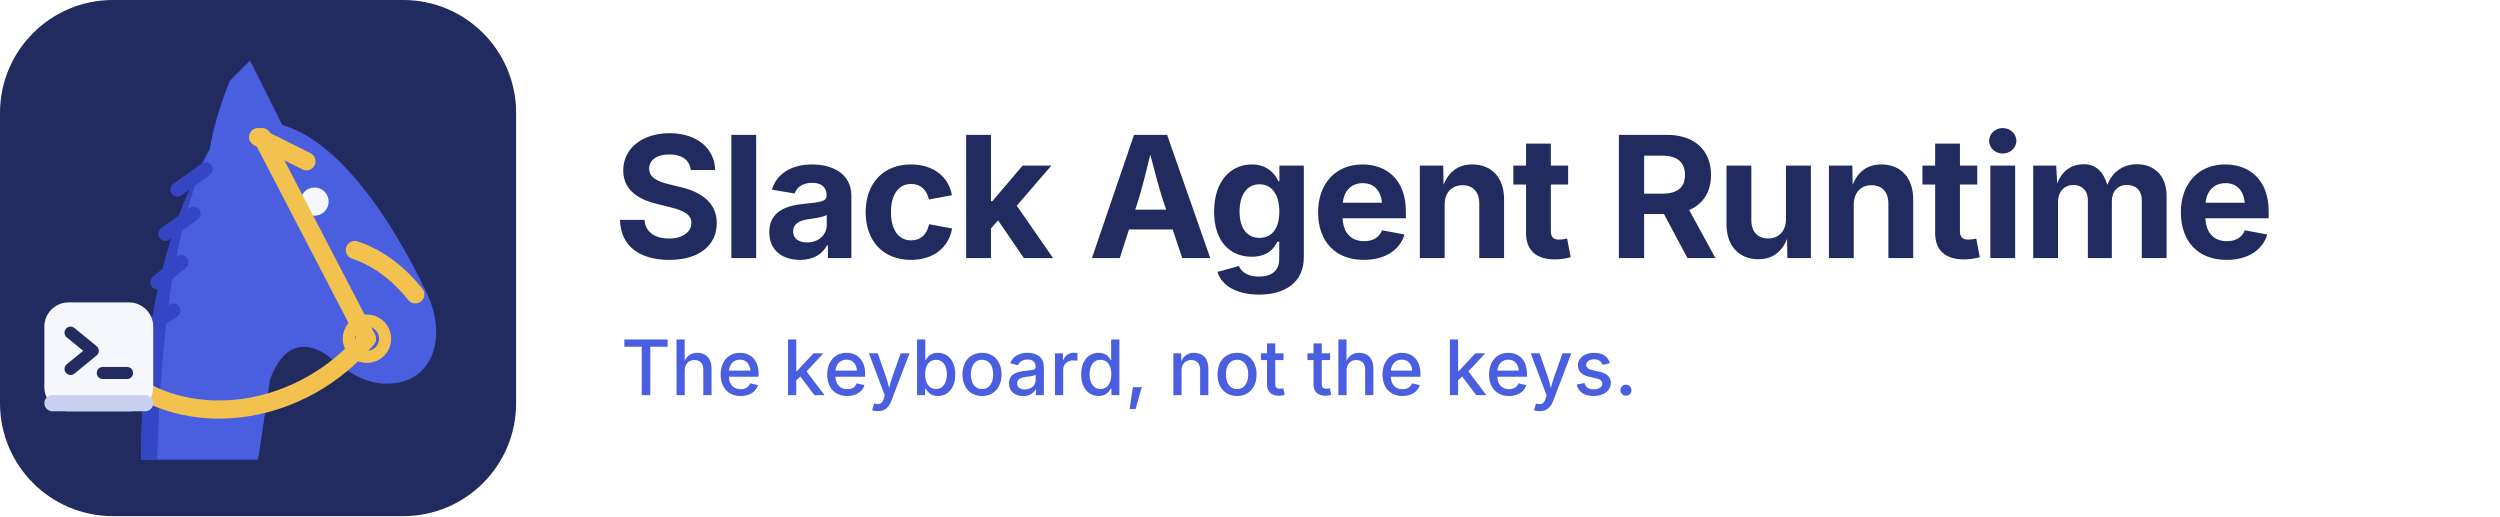
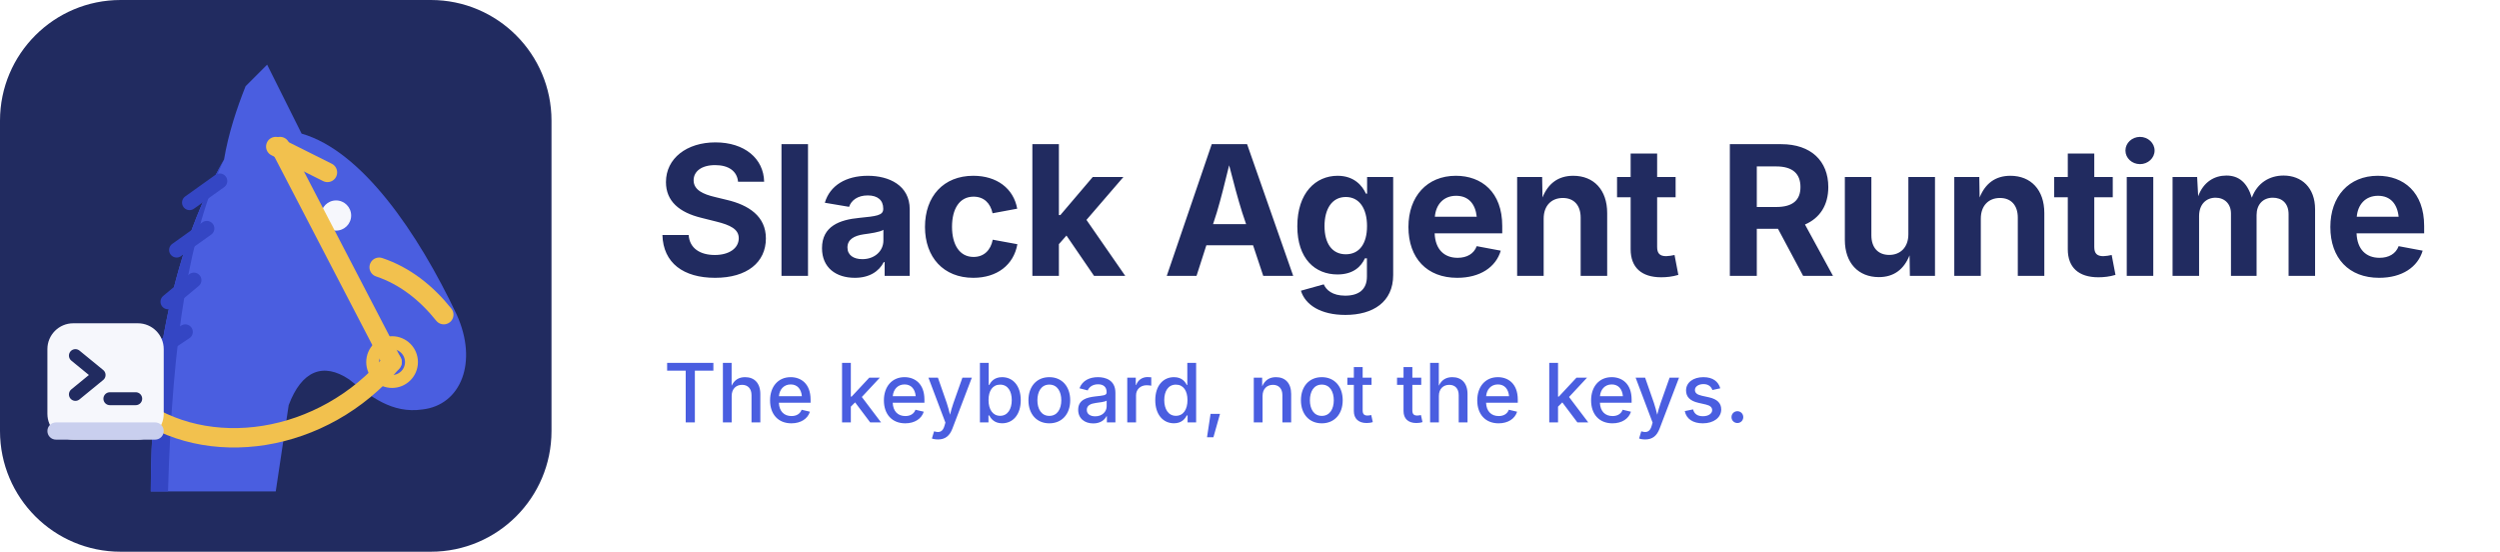
- <svg xmlns="http://www.w3.org/2000/svg" viewBox="0 0 1240 256" width="1240" height="256" role="img" aria-label="Slack Agent Runtime">
+ <svg xmlns="http://www.w3.org/2000/svg" viewBox="0 0 1160 256" width="1160" height="256" role="img" aria-label="Slack Agent Runtime">
  <rect width="256" height="256" rx="56" fill="#212B60" />
  <path fill="#4A5EE0" d="M114 40 L124 30 L140 62 C168 70 194 108 212 146 C222 168 214 188 196 190 C182 192 172 184 162 176 C150 168 140 172 134 188 L128 228 L70 228 C70 176 78 120 104 74 C106 62 110 50 114 40 Z" />
  <path fill="#3446C4" d="M104 74 C88 108 80 156 78 228 L70 228 C70 176 78 120 104 74 Z" />
  <path d="M102 84 L88 94 M96 106 L82 116 M90 130 L78 140 M86 154 L74 162" stroke="#3446C4" stroke-width="7" stroke-linecap="round" />
  <circle cx="156" cy="100" r="7" fill="#F6F7FC" />
  <g stroke="#F2C14E" stroke-width="9" stroke-linecap="round" stroke-linejoin="round" fill="none">
    <path d="M130 68 L182 168" />
    <path d="M128 68 L152 80" />
    <path d="M176 124 C188 128 198 136 206 146" />
    <path d="M182 168 C150 206 96 214 62 188" />
  </g>
  <circle cx="182" cy="168" r="9" fill="none" stroke="#F2C14E" stroke-width="6" />
  <rect x="22" y="150" width="54" height="54" rx="12" fill="#F6F7FC" />
  <rect x="22" y="196" width="54" height="8" rx="4" fill="#C9CFEE" />
  <path d="M35 165 L46 174 L35 183" stroke="#212B60" stroke-width="6" stroke-linecap="round" stroke-linejoin="round" fill="none" />
  <path d="M51 185 L63 185" stroke="#212B60" stroke-width="6" stroke-linecap="round" />
  <text x="304" y="128" font-family="Inter, 'Segoe UI', Helvetica, Arial, sans-serif" font-size="84" font-weight="700" letter-spacing="-1.5" fill="#212B60">Slack Agent Runtime</text>
  <text x="308" y="196" font-family="Inter, 'Segoe UI', Helvetica, Arial, sans-serif" font-size="38" font-weight="500" fill="#4A5EE0">The keyboard, not the keys.</text>
</svg>
